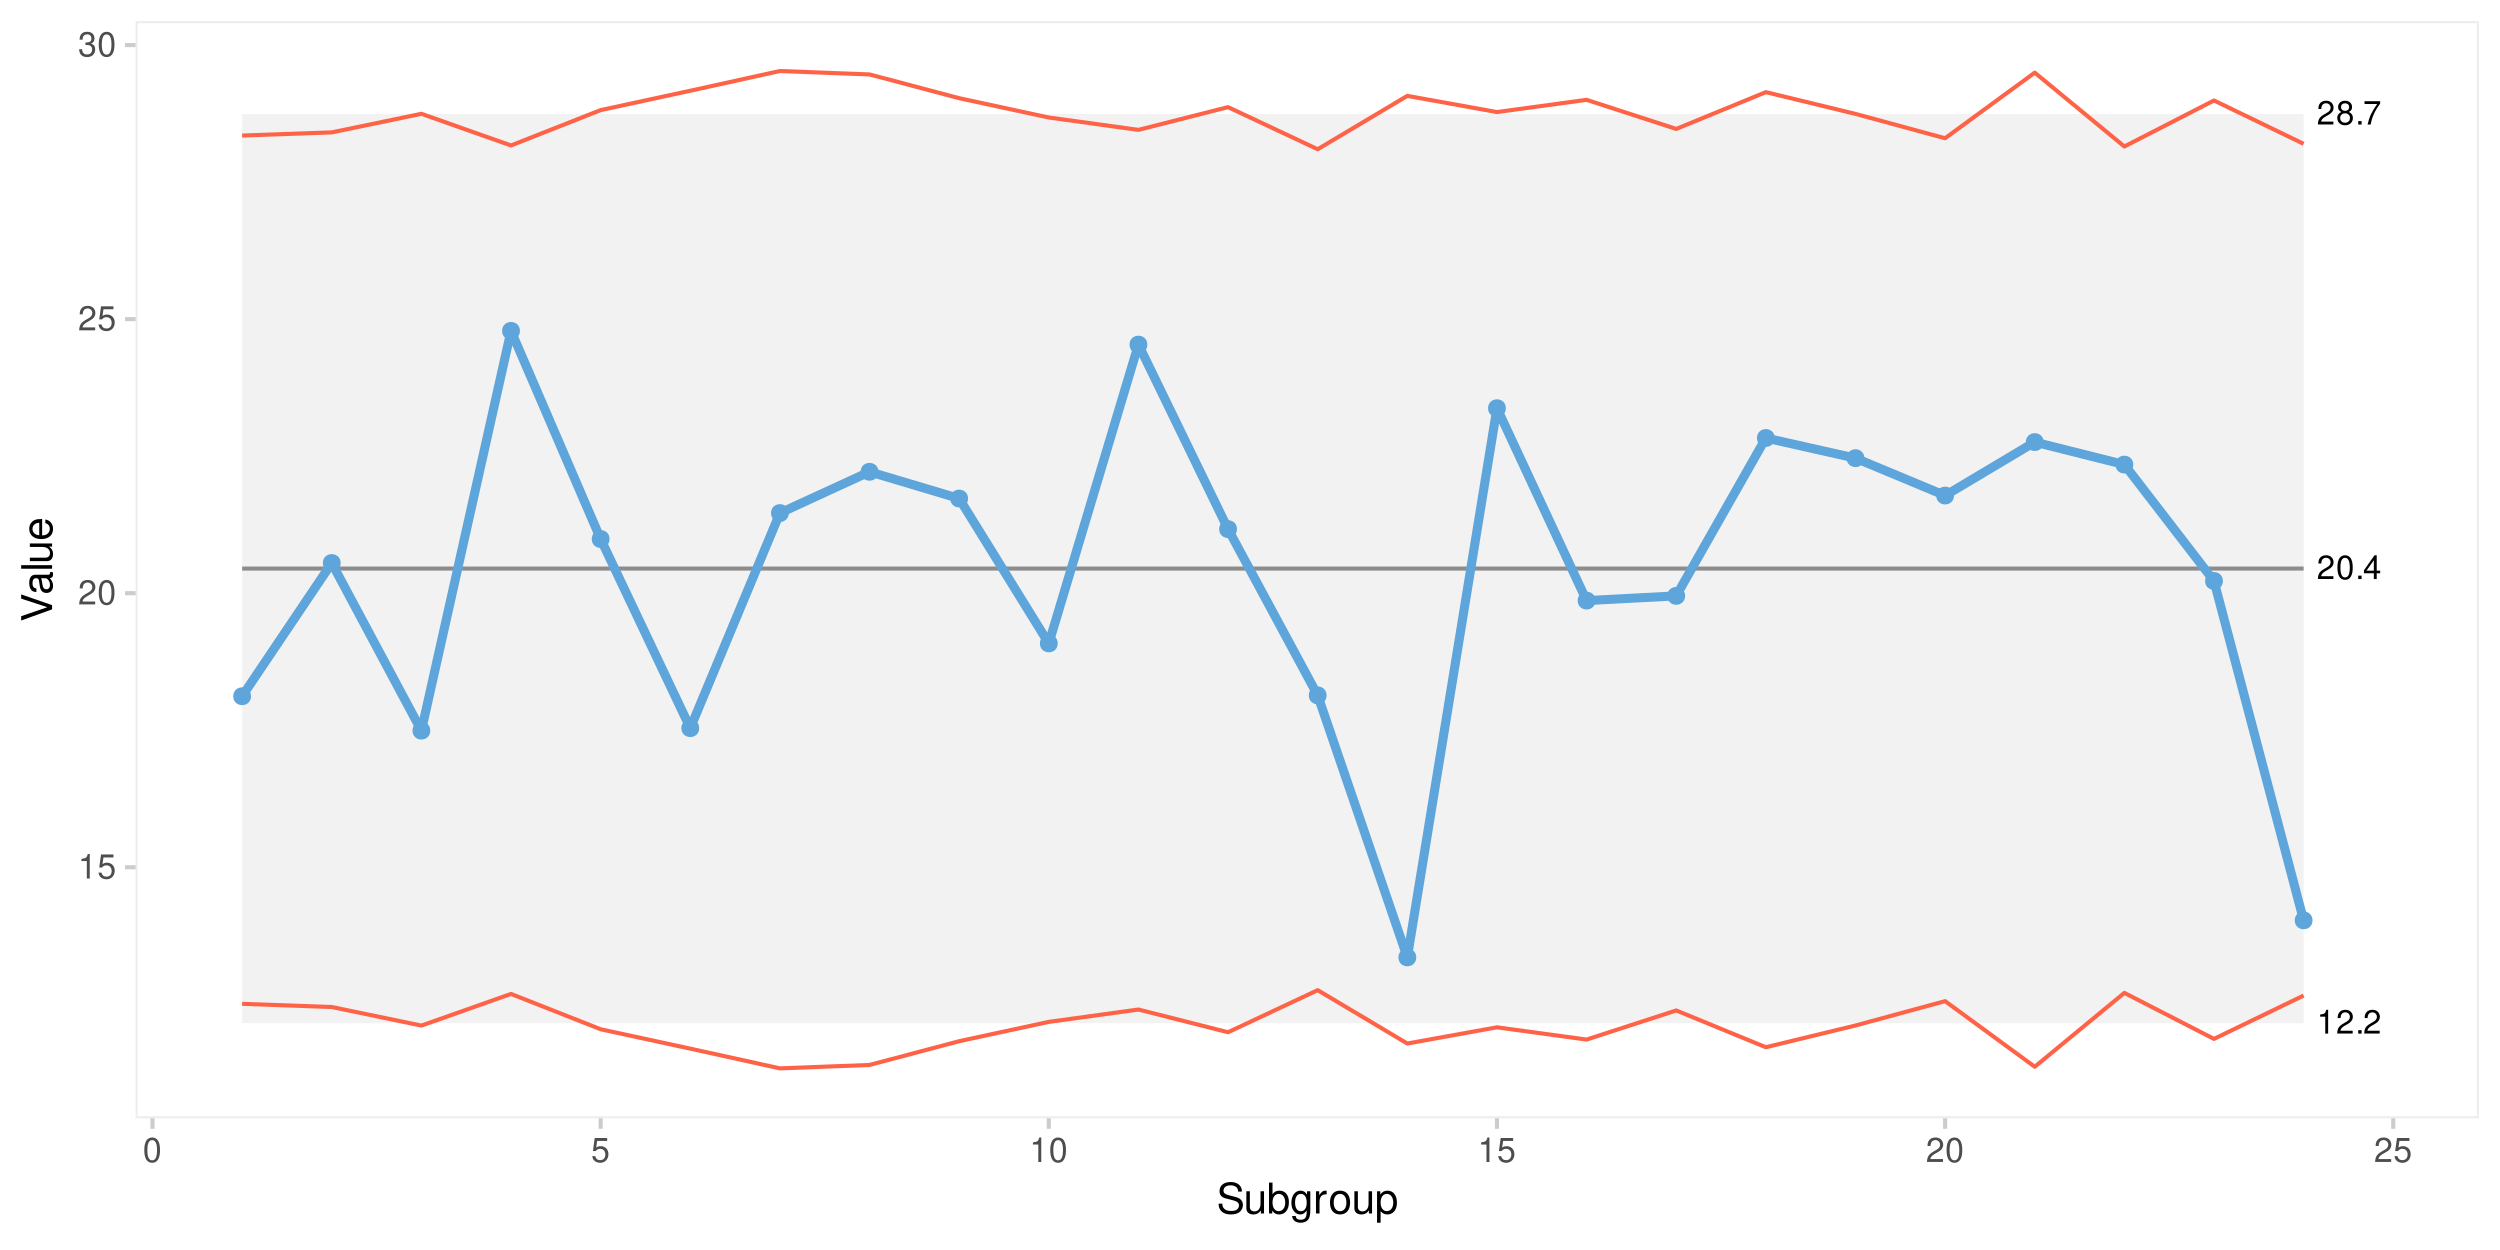
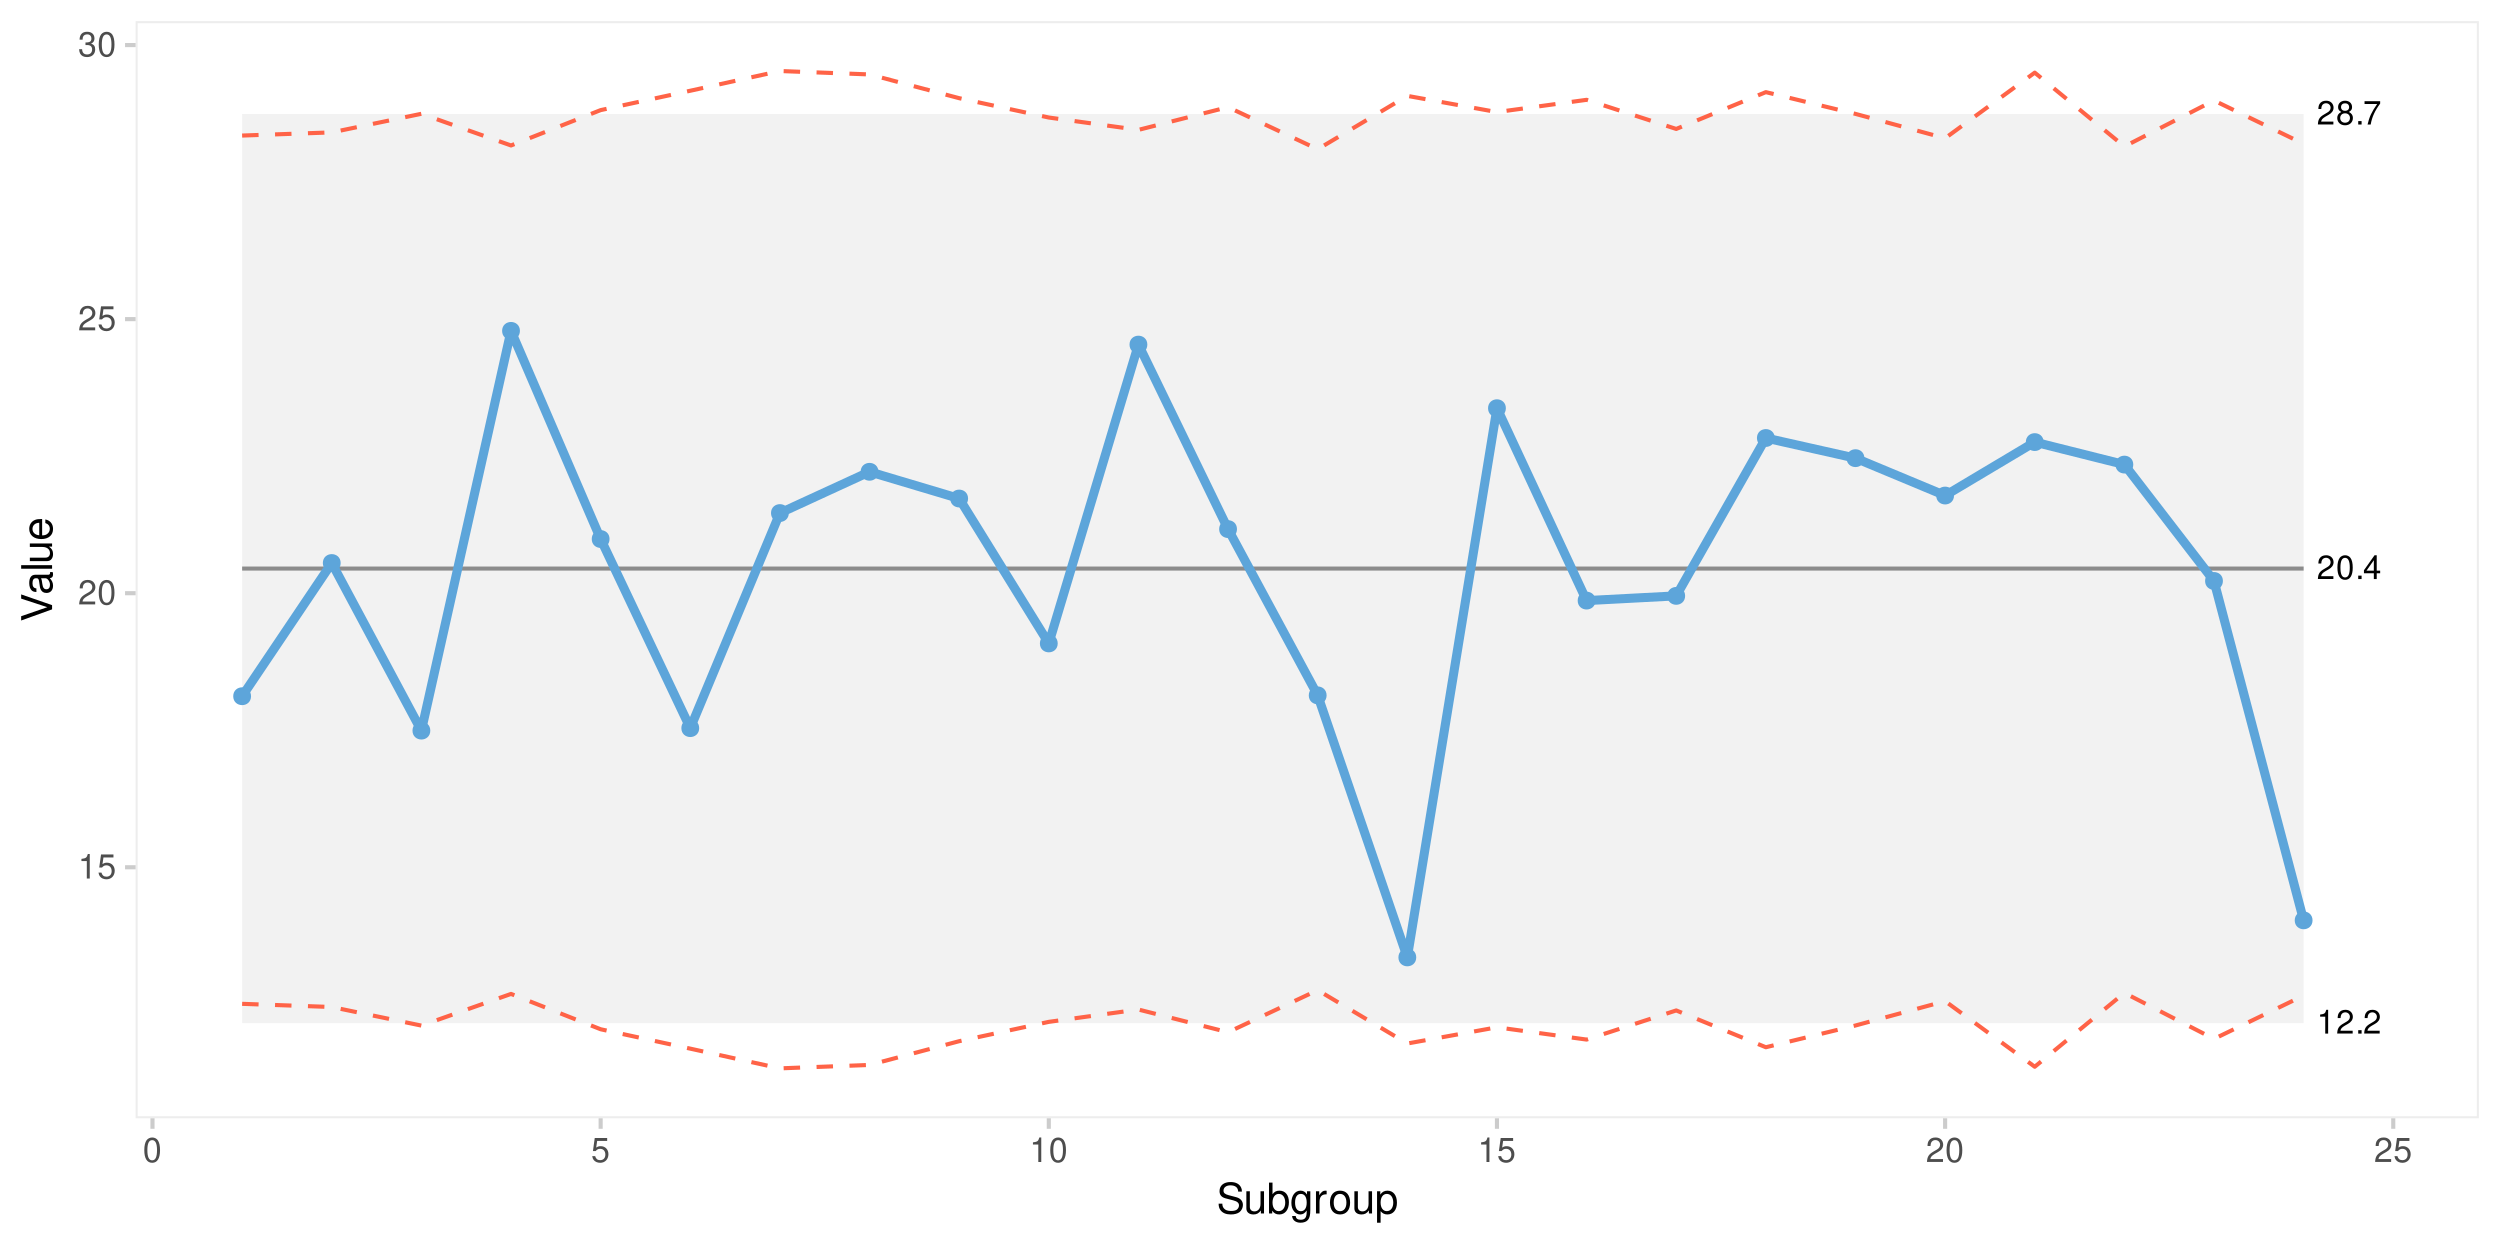
<svg xmlns="http://www.w3.org/2000/svg" xmlns:xlink="http://www.w3.org/1999/xlink" width="648" height="324" viewBox="0 0 648 324">
  <defs>
    <g>
      <g id="glyph-0-0">
        <path d="M 2.203 -4.391 L 2.203 0 L 2.953 0 L 2.953 -6.172 L 2.469 -6.172 C 2.203 -5.219 2.031 -5.094 0.875 -4.938 L 0.875 -4.391 Z M 2.203 -4.391 " />
      </g>
      <g id="glyph-0-1">
        <path d="M 4.312 -0.75 L 1.141 -0.75 C 1.219 -1.25 1.484 -1.578 2.234 -2.031 L 3.078 -2.516 C 3.922 -2.984 4.359 -3.609 4.359 -4.375 C 4.359 -4.875 4.156 -5.359 3.797 -5.688 C 3.438 -6.016 3 -6.172 2.422 -6.172 C 1.656 -6.172 1.078 -5.891 0.75 -5.359 C 0.531 -5.047 0.438 -4.656 0.422 -4.031 L 1.172 -4.031 C 1.203 -4.453 1.25 -4.703 1.359 -4.906 C 1.547 -5.281 1.938 -5.516 2.391 -5.516 C 3.078 -5.516 3.594 -5.016 3.594 -4.344 C 3.594 -3.859 3.312 -3.422 2.766 -3.125 L 1.984 -2.656 C 0.719 -1.938 0.359 -1.359 0.297 -0.016 L 4.312 -0.016 Z M 4.312 -0.75 " />
      </g>
      <g id="glyph-0-2">
        <path d="M 1.625 -0.891 L 0.75 -0.891 L 0.75 0 L 1.625 0 Z M 1.625 -0.891 " />
      </g>
      <g id="glyph-0-3">
        <path d="M 3.328 -3.25 C 3.969 -3.641 4.156 -3.938 4.156 -4.516 C 4.156 -5.5 3.422 -6.172 2.344 -6.172 C 1.281 -6.172 0.531 -5.5 0.531 -4.531 C 0.531 -3.938 0.719 -3.641 1.344 -3.25 C 0.656 -2.906 0.312 -2.391 0.312 -1.719 C 0.312 -0.594 1.141 0.203 2.344 0.203 C 3.547 0.203 4.375 -0.594 4.375 -1.719 C 4.375 -2.391 4.031 -2.906 3.328 -3.25 Z M 2.344 -5.5 C 2.984 -5.5 3.391 -5.125 3.391 -4.5 C 3.391 -3.922 2.984 -3.547 2.344 -3.547 C 1.703 -3.547 1.297 -3.922 1.297 -4.516 C 1.297 -5.125 1.703 -5.5 2.344 -5.5 Z M 2.344 -2.906 C 3.094 -2.906 3.609 -2.422 3.609 -1.703 C 3.609 -0.953 3.109 -0.469 2.328 -0.469 C 1.594 -0.469 1.078 -0.969 1.078 -1.688 C 1.078 -2.422 1.594 -2.906 2.344 -2.906 Z M 2.344 -2.906 " />
      </g>
      <g id="glyph-0-4">
        <path d="M 4.438 -6.047 L 0.391 -6.047 L 0.391 -5.312 L 3.656 -5.312 C 2.219 -3.25 1.625 -1.984 1.172 0 L 1.984 0 C 2.312 -1.938 3.078 -3.594 4.438 -5.422 Z M 4.438 -6.047 " />
      </g>
      <g id="glyph-0-5">
        <path d="M 2.344 -6.172 C 1.781 -6.172 1.266 -5.906 0.953 -5.5 C 0.562 -4.953 0.359 -4.125 0.359 -2.984 C 0.359 -0.906 1.047 0.203 2.344 0.203 C 3.625 0.203 4.328 -0.906 4.328 -2.938 C 4.328 -4.125 4.141 -4.938 3.734 -5.5 C 3.422 -5.922 2.922 -6.172 2.344 -6.172 Z M 2.344 -5.5 C 3.156 -5.5 3.562 -4.672 3.562 -3 C 3.562 -1.25 3.172 -0.422 2.328 -0.422 C 1.531 -0.422 1.141 -1.281 1.141 -2.984 C 1.141 -4.672 1.531 -5.5 2.344 -5.5 Z M 2.344 -5.5 " />
      </g>
      <g id="glyph-0-6">
        <path d="M 2.797 -1.5 L 2.797 0 L 3.547 0 L 3.547 -1.5 L 4.438 -1.5 L 4.438 -2.172 L 3.547 -2.172 L 3.547 -6.172 L 2.984 -6.172 L 0.234 -2.281 L 0.234 -1.5 Z M 2.797 -2.172 L 0.891 -2.172 L 2.797 -4.891 Z M 2.797 -2.172 " />
      </g>
      <g id="glyph-1-0">
        <path d="M 2.281 -4.531 L 2.281 0 L 3.047 0 L 3.047 -6.359 L 2.547 -6.359 C 2.266 -5.391 2.094 -5.25 0.891 -5.094 L 0.891 -4.531 Z M 2.281 -4.531 " />
      </g>
      <g id="glyph-1-1">
        <path d="M 4.188 -6.234 L 0.969 -6.234 L 0.5 -2.844 L 1.219 -2.844 C 1.578 -3.266 1.875 -3.422 2.359 -3.422 C 3.203 -3.422 3.719 -2.844 3.719 -1.922 C 3.719 -1.031 3.203 -0.484 2.359 -0.484 C 1.688 -0.484 1.266 -0.828 1.078 -1.531 L 0.312 -1.531 C 0.406 -1.016 0.5 -0.781 0.688 -0.547 C 1.031 -0.078 1.672 0.203 2.375 0.203 C 3.641 0.203 4.516 -0.719 4.516 -2.031 C 4.516 -3.266 3.688 -4.109 2.5 -4.109 C 2.062 -4.109 1.703 -4 1.344 -3.734 L 1.594 -5.469 L 4.188 -5.469 Z M 4.188 -6.234 " />
      </g>
      <g id="glyph-1-2">
        <path d="M 4.453 -0.766 L 1.172 -0.766 C 1.25 -1.297 1.531 -1.625 2.297 -2.094 L 3.172 -2.594 C 4.047 -3.062 4.5 -3.719 4.5 -4.5 C 4.5 -5.031 4.281 -5.531 3.922 -5.875 C 3.547 -6.203 3.094 -6.359 2.5 -6.359 C 1.703 -6.359 1.125 -6.078 0.781 -5.531 C 0.547 -5.203 0.453 -4.797 0.438 -4.156 L 1.219 -4.156 C 1.234 -4.594 1.297 -4.844 1.406 -5.062 C 1.594 -5.438 2 -5.688 2.469 -5.688 C 3.172 -5.688 3.703 -5.172 3.703 -4.484 C 3.703 -3.969 3.406 -3.531 2.859 -3.219 L 2.047 -2.75 C 0.75 -2 0.375 -1.406 0.297 -0.016 L 4.453 -0.016 Z M 4.453 -0.766 " />
      </g>
      <g id="glyph-1-3">
        <path d="M 2.422 -6.359 C 1.844 -6.359 1.312 -6.094 0.984 -5.672 C 0.578 -5.109 0.375 -4.25 0.375 -3.078 C 0.375 -0.938 1.078 0.203 2.422 0.203 C 3.734 0.203 4.453 -0.938 4.453 -3.031 C 4.453 -4.25 4.266 -5.078 3.859 -5.672 C 3.531 -6.109 3.016 -6.359 2.422 -6.359 Z M 2.422 -5.672 C 3.25 -5.672 3.672 -4.828 3.672 -3.094 C 3.672 -1.281 3.266 -0.438 2.406 -0.438 C 1.578 -0.438 1.172 -1.312 1.172 -3.062 C 1.172 -4.828 1.578 -5.672 2.422 -5.672 Z M 2.422 -5.672 " />
      </g>
      <g id="glyph-1-4">
        <path d="M 1.938 -2.922 L 2.359 -2.922 C 3.203 -2.922 3.656 -2.531 3.656 -1.766 C 3.656 -0.969 3.172 -0.484 2.375 -0.484 C 1.516 -0.484 1.109 -0.922 1.062 -1.844 L 0.281 -1.844 C 0.312 -1.344 0.406 -1 0.547 -0.719 C 0.875 -0.109 1.484 0.203 2.344 0.203 C 3.625 0.203 4.453 -0.578 4.453 -1.781 C 4.453 -2.594 4.141 -3.031 3.391 -3.297 C 3.969 -3.531 4.266 -3.969 4.266 -4.609 C 4.266 -5.703 3.547 -6.359 2.359 -6.359 C 1.109 -6.359 0.438 -5.656 0.406 -4.312 L 1.188 -4.312 C 1.203 -4.703 1.234 -4.922 1.328 -5.109 C 1.5 -5.469 1.891 -5.688 2.375 -5.688 C 3.062 -5.688 3.469 -5.266 3.469 -4.578 C 3.469 -4.141 3.312 -3.859 2.969 -3.719 C 2.766 -3.625 2.484 -3.594 1.938 -3.578 Z M 1.938 -2.922 " />
      </g>
      <g id="glyph-2-0">
        <path d="M 6.562 -5.672 C 6.562 -6.219 6.516 -6.375 6.344 -6.75 C 5.906 -7.672 4.969 -8.156 3.625 -8.156 C 1.859 -8.156 0.766 -7.25 0.766 -5.797 C 0.766 -4.812 1.281 -4.203 2.344 -3.922 L 4.328 -3.406 C 5.359 -3.141 5.812 -2.734 5.812 -2.094 C 5.812 -1.672 5.578 -1.234 5.234 -0.984 C 4.922 -0.766 4.406 -0.656 3.766 -0.656 C 2.875 -0.656 2.297 -0.859 1.906 -1.312 C 1.609 -1.672 1.484 -2.062 1.5 -2.547 L 0.531 -2.547 C 0.531 -1.812 0.688 -1.328 1 -0.891 C 1.547 -0.125 2.469 0.25 3.703 0.25 C 4.656 0.25 5.438 0.031 5.953 -0.359 C 6.484 -0.797 6.828 -1.5 6.828 -2.203 C 6.828 -3.188 6.219 -3.922 5.125 -4.219 L 3.109 -4.75 C 2.141 -5.016 1.797 -5.328 1.797 -5.938 C 1.797 -6.75 2.516 -7.297 3.594 -7.297 C 4.859 -7.297 5.578 -6.719 5.594 -5.672 Z M 6.562 -5.672 " />
      </g>
      <g id="glyph-2-1">
        <path d="M 5.297 0 L 5.297 -5.766 L 4.391 -5.766 L 4.391 -2.5 C 4.391 -1.312 3.766 -0.547 2.812 -0.547 C 2.094 -0.547 1.625 -0.984 1.625 -1.688 L 1.625 -5.766 L 0.719 -5.766 L 0.719 -1.312 C 0.719 -0.359 1.438 0.25 2.547 0.25 C 3.406 0.25 3.938 -0.047 4.484 -0.797 L 4.484 0 Z M 5.297 0 " />
      </g>
      <g id="glyph-2-2">
        <path d="M 0.594 -8.016 L 0.594 0 L 1.422 0 L 1.422 -0.734 C 1.859 -0.062 2.438 0.25 3.25 0.25 C 4.766 0.25 5.75 -0.984 5.75 -2.906 C 5.75 -4.781 4.812 -5.922 3.281 -5.922 C 2.5 -5.922 1.938 -5.625 1.5 -4.984 L 1.5 -8.016 Z M 3.109 -5.078 C 4.141 -5.078 4.797 -4.188 4.797 -2.812 C 4.797 -1.5 4.109 -0.609 3.109 -0.609 C 2.141 -0.609 1.5 -1.484 1.5 -2.844 C 1.5 -4.188 2.141 -5.078 3.109 -5.078 Z M 3.109 -5.078 " />
      </g>
      <g id="glyph-2-3">
        <path d="M 4.438 -5.766 L 4.438 -4.922 C 3.984 -5.625 3.469 -5.922 2.75 -5.922 C 1.359 -5.922 0.391 -4.625 0.391 -2.781 C 0.391 -1.812 0.609 -1.109 1.109 -0.531 C 1.547 -0.016 2.094 0.25 2.688 0.25 C 3.375 0.25 3.875 -0.062 4.359 -0.781 L 4.359 -0.484 C 4.359 1.062 3.922 1.625 2.781 1.625 C 2 1.625 1.594 1.312 1.5 0.656 L 0.578 0.656 C 0.656 1.734 1.5 2.391 2.766 2.391 C 3.609 2.391 4.312 2.125 4.688 1.656 C 5.125 1.125 5.297 0.406 5.297 -0.953 L 5.297 -5.766 Z M 2.844 -5.078 C 3.812 -5.078 4.359 -4.266 4.359 -2.812 C 4.359 -1.406 3.797 -0.594 2.844 -0.594 C 1.891 -0.594 1.344 -1.422 1.344 -2.844 C 1.344 -4.25 1.891 -5.078 2.844 -5.078 Z M 2.844 -5.078 " />
      </g>
      <g id="glyph-2-4">
        <path d="M 0.766 -5.766 L 0.766 0 L 1.688 0 L 1.688 -2.984 C 1.688 -4.375 2.266 -5 3.531 -4.969 L 3.531 -5.891 C 3.375 -5.922 3.281 -5.922 3.172 -5.922 C 2.578 -5.922 2.141 -5.578 1.609 -4.719 L 1.609 -5.766 Z M 0.766 -5.766 " />
      </g>
      <g id="glyph-2-5">
        <path d="M 2.984 -5.922 C 1.359 -5.922 0.391 -4.781 0.391 -2.844 C 0.391 -0.891 1.359 0.25 3 0.25 C 4.625 0.25 5.609 -0.906 5.609 -2.797 C 5.609 -4.797 4.656 -5.922 2.984 -5.922 Z M 3 -5.078 C 4.031 -5.078 4.656 -4.234 4.656 -2.812 C 4.656 -1.438 4.016 -0.594 3 -0.594 C 1.984 -0.594 1.359 -1.438 1.359 -2.844 C 1.359 -4.234 1.984 -5.078 3 -5.078 Z M 3 -5.078 " />
      </g>
      <g id="glyph-2-6">
        <path d="M 0.594 2.391 L 1.516 2.391 L 1.516 -0.609 C 2 -0.016 2.547 0.25 3.281 0.25 C 4.781 0.25 5.75 -0.953 5.75 -2.781 C 5.75 -4.719 4.812 -5.922 3.281 -5.922 C 2.5 -5.922 1.875 -5.578 1.438 -4.891 L 1.438 -5.766 L 0.594 -5.766 Z M 3.125 -5.078 C 4.141 -5.078 4.797 -4.188 4.797 -2.812 C 4.797 -1.5 4.125 -0.609 3.125 -0.609 C 2.141 -0.609 1.516 -1.484 1.516 -2.844 C 1.516 -4.188 2.141 -5.078 3.125 -5.078 Z M 3.125 -5.078 " />
      </g>
      <g id="glyph-3-0">
        <path d="M 0 -4.312 L -8.016 -7.094 L -8.016 -6 L -1.234 -3.781 L -8.016 -1.438 L -8.016 -0.328 L 0 -3.219 Z M 0 -4.312 " />
      </g>
      <g id="glyph-3-1">
        <path d="M -0.531 -5.891 C -0.516 -5.781 -0.516 -5.734 -0.516 -5.688 C -0.516 -5.375 -0.688 -5.188 -0.969 -5.188 L -4.359 -5.188 C -5.375 -5.188 -5.922 -4.438 -5.922 -3.031 C -5.922 -2.172 -5.688 -1.5 -5.266 -1.109 C -4.969 -0.844 -4.625 -0.734 -4.062 -0.719 L -4.062 -1.641 C -4.766 -1.719 -5.078 -2.141 -5.078 -2.984 C -5.078 -3.828 -4.781 -4.281 -4.219 -4.281 L -3.984 -4.281 C -3.594 -4.266 -3.438 -4.062 -3.344 -3.328 C -3.172 -2.031 -3.141 -1.828 -2.984 -1.469 C -2.703 -0.797 -2.203 -0.469 -1.453 -0.469 C -0.406 -0.469 0.25 -1.188 0.25 -2.359 C 0.25 -3.078 0 -3.656 -0.594 -4.312 C 0 -4.375 0.25 -4.656 0.25 -5.266 C 0.25 -5.453 0.234 -5.578 0.156 -5.891 Z M -1.812 -4.281 C -1.5 -4.281 -1.312 -4.188 -1.062 -3.922 C -0.719 -3.547 -0.547 -3.094 -0.547 -2.547 C -0.547 -1.844 -0.891 -1.422 -1.469 -1.422 C -2.078 -1.422 -2.391 -1.812 -2.531 -2.812 C -2.656 -3.781 -2.703 -3.969 -2.844 -4.281 Z M -1.812 -4.281 " />
      </g>
      <g id="glyph-3-2">
        <path d="M -8.016 -1.672 L -8.016 -0.75 L 0 -0.75 L 0 -1.672 Z M -8.016 -1.672 " />
      </g>
      <g id="glyph-3-3">
        <path d="M 0 -5.297 L -5.766 -5.297 L -5.766 -4.391 L -2.5 -4.391 C -1.312 -4.391 -0.547 -3.766 -0.547 -2.812 C -0.547 -2.094 -0.984 -1.625 -1.688 -1.625 L -5.766 -1.625 L -5.766 -0.719 L -1.312 -0.719 C -0.359 -0.719 0.25 -1.438 0.25 -2.547 C 0.25 -3.406 -0.047 -3.938 -0.797 -4.484 L 0 -4.484 Z M 0 -5.297 " />
      </g>
      <g id="glyph-3-4">
        <path d="M -2.578 -5.641 C -3.453 -5.641 -3.984 -5.578 -4.406 -5.406 C -5.359 -5.031 -5.922 -4.156 -5.922 -3.078 C -5.922 -1.469 -4.703 -0.438 -2.812 -0.438 C -0.906 -0.438 0.25 -1.438 0.25 -3.062 C 0.25 -4.375 -0.5 -5.297 -1.75 -5.516 L -1.75 -4.594 C -0.984 -4.344 -0.594 -3.828 -0.594 -3.094 C -0.594 -2.516 -0.859 -2.016 -1.344 -1.703 C -1.672 -1.484 -2 -1.406 -2.578 -1.391 Z M -3.328 -1.422 C -4.391 -1.5 -5.078 -2.141 -5.078 -3.062 C -5.078 -4 -4.359 -4.656 -3.328 -4.656 Z M -3.328 -1.422 " />
      </g>
    </g>
    <clipPath id="clip-0">
      <path clip-rule="nonzero" d="M 35.152 5.48 L 642.523 5.48 L 642.523 289.852 L 35.152 289.852 Z M 35.152 5.48 " />
    </clipPath>
    <clipPath id="clip-1">
      <path clip-rule="nonzero" d="M 35.152 5.48 L 642.523 5.48 L 642.523 289.852 L 35.152 289.852 Z M 35.152 5.48 " />
    </clipPath>
  </defs>
  <rect x="-64.8" y="-32.4" width="777.6" height="388.8" fill="rgb(100%, 100%, 100%)" fill-opacity="1" />
  <rect x="-64.8" y="-32.4" width="777.6" height="388.8" fill="rgb(100%, 100%, 100%)" fill-opacity="1" />
  <path fill="none" stroke-width="1.067" stroke-linecap="round" stroke-linejoin="round" stroke="rgb(100%, 100%, 100%)" stroke-opacity="1" stroke-miterlimit="10" d="M 0 324 L 648 324 L 648 0 L 0 0 Z M 0 324 " />
  <g clip-path="url(#clip-0)">
    <path fill-rule="nonzero" fill="rgb(100%, 100%, 100%)" fill-opacity="1" d="M 35.152 289.848 L 642.523 289.848 L 642.523 5.477 L 35.152 5.477 Z M 35.152 289.848 " />
  </g>
  <path fill-rule="nonzero" fill="rgb(87.059%, 87.059%, 87.059%)" fill-opacity="0.4" d="M 62.758 29.555 L 597.102 29.555 L 597.102 265.191 L 62.758 265.191 Z M 62.758 29.555 " />
  <path fill="none" stroke-width="1.067" stroke-linecap="butt" stroke-linejoin="round" stroke="rgb(54.902%, 54.902%, 54.902%)" stroke-opacity="1" stroke-miterlimit="10" d="M 62.758 147.371 L 597.102 147.371 " />
  <path fill="none" stroke-width="2.347" stroke-linecap="butt" stroke-linejoin="round" stroke="rgb(36.471%, 64.706%, 85.49%)" stroke-opacity="1" stroke-miterlimit="10" d="M 62.758 180.461 L 85.992 145.934 L 109.223 189.379 L 132.457 85.762 L 155.688 139.715 L 178.922 188.734 L 202.152 132.984 L 225.383 122.289 L 248.617 129.219 L 271.848 166.777 L 295.082 89.32 L 318.312 137.145 L 341.547 180.242 L 364.777 248.16 L 388.012 105.812 L 411.242 155.676 L 434.477 154.449 L 457.707 113.531 L 480.941 118.758 L 504.172 128.445 L 527.406 114.59 L 550.637 120.422 L 573.867 150.582 L 597.102 238.555 " />
  <path fill-rule="nonzero" fill="rgb(36.471%, 64.706%, 85.49%)" fill-opacity="1" stroke-width="0.709" stroke-linecap="round" stroke-linejoin="round" stroke="rgb(36.471%, 64.706%, 85.49%)" stroke-opacity="1" stroke-miterlimit="10" d="M 64.715 180.461 C 64.715 183.07 60.805 183.07 60.805 180.461 C 60.805 177.855 64.715 177.855 64.715 180.461 " />
  <path fill-rule="nonzero" fill="rgb(36.471%, 64.706%, 85.49%)" fill-opacity="1" stroke-width="0.709" stroke-linecap="round" stroke-linejoin="round" stroke="rgb(36.471%, 64.706%, 85.49%)" stroke-opacity="1" stroke-miterlimit="10" d="M 87.945 145.934 C 87.945 148.539 84.035 148.539 84.035 145.934 C 84.035 143.328 87.945 143.328 87.945 145.934 " />
  <path fill-rule="nonzero" fill="rgb(36.471%, 64.706%, 85.49%)" fill-opacity="1" stroke-width="0.709" stroke-linecap="round" stroke-linejoin="round" stroke="rgb(36.471%, 64.706%, 85.49%)" stroke-opacity="1" stroke-miterlimit="10" d="M 111.18 189.379 C 111.18 191.984 107.27 191.984 107.27 189.379 C 107.27 186.773 111.18 186.773 111.18 189.379 " />
  <path fill-rule="nonzero" fill="rgb(36.471%, 64.706%, 85.49%)" fill-opacity="1" stroke-width="0.709" stroke-linecap="round" stroke-linejoin="round" stroke="rgb(36.471%, 64.706%, 85.49%)" stroke-opacity="1" stroke-miterlimit="10" d="M 134.41 85.762 C 134.41 88.367 130.5 88.367 130.5 85.762 C 130.5 83.156 134.41 83.156 134.41 85.762 " />
  <path fill-rule="nonzero" fill="rgb(36.471%, 64.706%, 85.49%)" fill-opacity="1" stroke-width="0.709" stroke-linecap="round" stroke-linejoin="round" stroke="rgb(36.471%, 64.706%, 85.49%)" stroke-opacity="1" stroke-miterlimit="10" d="M 157.641 139.715 C 157.641 142.32 153.734 142.32 153.734 139.715 C 153.734 137.109 157.641 137.109 157.641 139.715 " />
  <path fill-rule="nonzero" fill="rgb(36.471%, 64.706%, 85.49%)" fill-opacity="1" stroke-width="0.709" stroke-linecap="round" stroke-linejoin="round" stroke="rgb(36.471%, 64.706%, 85.49%)" stroke-opacity="1" stroke-miterlimit="10" d="M 180.875 188.734 C 180.875 191.34 176.965 191.34 176.965 188.734 C 176.965 186.125 180.875 186.125 180.875 188.734 " />
  <path fill-rule="nonzero" fill="rgb(36.471%, 64.706%, 85.49%)" fill-opacity="1" stroke-width="0.709" stroke-linecap="round" stroke-linejoin="round" stroke="rgb(36.471%, 64.706%, 85.49%)" stroke-opacity="1" stroke-miterlimit="10" d="M 204.105 132.984 C 204.105 135.59 200.199 135.59 200.199 132.984 C 200.199 130.379 204.105 130.379 204.105 132.984 " />
  <path fill-rule="nonzero" fill="rgb(36.471%, 64.706%, 85.49%)" fill-opacity="1" stroke-width="0.709" stroke-linecap="round" stroke-linejoin="round" stroke="rgb(36.471%, 64.706%, 85.49%)" stroke-opacity="1" stroke-miterlimit="10" d="M 227.34 122.289 C 227.34 124.895 223.43 124.895 223.43 122.289 C 223.43 119.684 227.34 119.684 227.34 122.289 " />
  <path fill-rule="nonzero" fill="rgb(36.471%, 64.706%, 85.49%)" fill-opacity="1" stroke-width="0.709" stroke-linecap="round" stroke-linejoin="round" stroke="rgb(36.471%, 64.706%, 85.49%)" stroke-opacity="1" stroke-miterlimit="10" d="M 250.57 129.219 C 250.57 131.824 246.66 131.824 246.66 129.219 C 246.66 126.613 250.57 126.613 250.57 129.219 " />
  <path fill-rule="nonzero" fill="rgb(36.471%, 64.706%, 85.49%)" fill-opacity="1" stroke-width="0.709" stroke-linecap="round" stroke-linejoin="round" stroke="rgb(36.471%, 64.706%, 85.49%)" stroke-opacity="1" stroke-miterlimit="10" d="M 273.805 166.777 C 273.805 169.383 269.895 169.383 269.895 166.777 C 269.895 164.172 273.805 164.172 273.805 166.777 " />
  <path fill-rule="nonzero" fill="rgb(36.471%, 64.706%, 85.49%)" fill-opacity="1" stroke-width="0.709" stroke-linecap="round" stroke-linejoin="round" stroke="rgb(36.471%, 64.706%, 85.49%)" stroke-opacity="1" stroke-miterlimit="10" d="M 297.035 89.32 C 297.035 91.93 293.125 91.93 293.125 89.32 C 293.125 86.715 297.035 86.715 297.035 89.32 " />
  <path fill-rule="nonzero" fill="rgb(36.471%, 64.706%, 85.49%)" fill-opacity="1" stroke-width="0.709" stroke-linecap="round" stroke-linejoin="round" stroke="rgb(36.471%, 64.706%, 85.49%)" stroke-opacity="1" stroke-miterlimit="10" d="M 320.27 137.145 C 320.27 139.75 316.359 139.75 316.359 137.145 C 316.359 134.539 320.27 134.539 320.27 137.145 " />
  <path fill-rule="nonzero" fill="rgb(36.471%, 64.706%, 85.49%)" fill-opacity="1" stroke-width="0.709" stroke-linecap="round" stroke-linejoin="round" stroke="rgb(36.471%, 64.706%, 85.49%)" stroke-opacity="1" stroke-miterlimit="10" d="M 343.5 180.242 C 343.5 182.848 339.59 182.848 339.59 180.242 C 339.59 177.633 343.5 177.633 343.5 180.242 " />
  <path fill-rule="nonzero" fill="rgb(36.471%, 64.706%, 85.49%)" fill-opacity="1" stroke-width="0.709" stroke-linecap="round" stroke-linejoin="round" stroke="rgb(36.471%, 64.706%, 85.49%)" stroke-opacity="1" stroke-miterlimit="10" d="M 366.734 248.16 C 366.734 250.766 362.824 250.766 362.824 248.16 C 362.824 245.555 366.734 245.555 366.734 248.16 " />
  <path fill-rule="nonzero" fill="rgb(36.471%, 64.706%, 85.49%)" fill-opacity="1" stroke-width="0.709" stroke-linecap="round" stroke-linejoin="round" stroke="rgb(36.471%, 64.706%, 85.49%)" stroke-opacity="1" stroke-miterlimit="10" d="M 389.965 105.812 C 389.965 108.418 386.055 108.418 386.055 105.812 C 386.055 103.203 389.965 103.203 389.965 105.812 " />
  <path fill-rule="nonzero" fill="rgb(36.471%, 64.706%, 85.49%)" fill-opacity="1" stroke-width="0.709" stroke-linecap="round" stroke-linejoin="round" stroke="rgb(36.471%, 64.706%, 85.49%)" stroke-opacity="1" stroke-miterlimit="10" d="M 413.199 155.676 C 413.199 158.281 409.289 158.281 409.289 155.676 C 409.289 153.07 413.199 153.07 413.199 155.676 " />
  <path fill-rule="nonzero" fill="rgb(36.471%, 64.706%, 85.49%)" fill-opacity="1" stroke-width="0.709" stroke-linecap="round" stroke-linejoin="round" stroke="rgb(36.471%, 64.706%, 85.49%)" stroke-opacity="1" stroke-miterlimit="10" d="M 436.43 154.449 C 436.43 157.059 432.52 157.059 432.52 154.449 C 432.52 151.844 436.43 151.844 436.43 154.449 " />
  <path fill-rule="nonzero" fill="rgb(36.471%, 64.706%, 85.49%)" fill-opacity="1" stroke-width="0.709" stroke-linecap="round" stroke-linejoin="round" stroke="rgb(36.471%, 64.706%, 85.49%)" stroke-opacity="1" stroke-miterlimit="10" d="M 459.664 113.531 C 459.664 116.137 455.754 116.137 455.754 113.531 C 455.754 110.922 459.664 110.922 459.664 113.531 " />
  <path fill-rule="nonzero" fill="rgb(36.471%, 64.706%, 85.49%)" fill-opacity="1" stroke-width="0.709" stroke-linecap="round" stroke-linejoin="round" stroke="rgb(36.471%, 64.706%, 85.49%)" stroke-opacity="1" stroke-miterlimit="10" d="M 482.895 118.758 C 482.895 121.363 478.984 121.363 478.984 118.758 C 478.984 116.148 482.895 116.148 482.895 118.758 " />
  <path fill-rule="nonzero" fill="rgb(36.471%, 64.706%, 85.49%)" fill-opacity="1" stroke-width="0.709" stroke-linecap="round" stroke-linejoin="round" stroke="rgb(36.471%, 64.706%, 85.49%)" stroke-opacity="1" stroke-miterlimit="10" d="M 506.129 128.445 C 506.129 131.051 502.219 131.051 502.219 128.445 C 502.219 125.84 506.129 125.84 506.129 128.445 " />
  <path fill-rule="nonzero" fill="rgb(36.471%, 64.706%, 85.49%)" fill-opacity="1" stroke-width="0.709" stroke-linecap="round" stroke-linejoin="round" stroke="rgb(36.471%, 64.706%, 85.49%)" stroke-opacity="1" stroke-miterlimit="10" d="M 529.359 114.59 C 529.359 117.195 525.449 117.195 525.449 114.59 C 525.449 111.984 529.359 111.984 529.359 114.59 " />
  <path fill-rule="nonzero" fill="rgb(36.471%, 64.706%, 85.49%)" fill-opacity="1" stroke-width="0.709" stroke-linecap="round" stroke-linejoin="round" stroke="rgb(36.471%, 64.706%, 85.49%)" stroke-opacity="1" stroke-miterlimit="10" d="M 552.59 120.422 C 552.59 123.027 548.684 123.027 548.684 120.422 C 548.684 117.816 552.59 117.816 552.59 120.422 " />
  <path fill-rule="nonzero" fill="rgb(36.471%, 64.706%, 85.49%)" fill-opacity="1" stroke-width="0.709" stroke-linecap="round" stroke-linejoin="round" stroke="rgb(36.471%, 64.706%, 85.49%)" stroke-opacity="1" stroke-miterlimit="10" d="M 575.824 150.582 C 575.824 153.188 571.914 153.188 571.914 150.582 C 571.914 147.977 575.824 147.977 575.824 150.582 " />
  <path fill-rule="nonzero" fill="rgb(36.471%, 64.706%, 85.49%)" fill-opacity="1" stroke-width="0.709" stroke-linecap="round" stroke-linejoin="round" stroke="rgb(36.471%, 64.706%, 85.49%)" stroke-opacity="1" stroke-miterlimit="10" d="M 599.055 238.555 C 599.055 241.16 595.148 241.16 595.148 238.555 C 595.148 235.949 599.055 235.949 599.055 238.555 " />
  <g fill="rgb(0%, 0%, 0%)" fill-opacity="1">
    <use xlink:href="#glyph-0-0" x="600.5" y="267.913" />
    <use xlink:href="#glyph-0-1" x="605.5" y="267.913" />
    <use xlink:href="#glyph-0-2" x="610.5" y="267.913" />
    <use xlink:href="#glyph-0-1" x="612.5" y="267.913" />
  </g>
  <g fill="rgb(0%, 0%, 0%)" fill-opacity="1">
    <use xlink:href="#glyph-0-1" x="600.5" y="32.276" />
    <use xlink:href="#glyph-0-3" x="605.5" y="32.276" />
    <use xlink:href="#glyph-0-2" x="610.5" y="32.276" />
    <use xlink:href="#glyph-0-4" x="612.5" y="32.276" />
  </g>
  <g fill="rgb(0%, 0%, 0%)" fill-opacity="1">
    <use xlink:href="#glyph-0-1" x="600.5" y="150.093" />
    <use xlink:href="#glyph-0-5" x="605.5" y="150.093" />
    <use xlink:href="#glyph-0-2" x="610.5" y="150.093" />
    <use xlink:href="#glyph-0-6" x="612.5" y="150.093" />
  </g>
-   <path fill="none" stroke-width="1.067" stroke-linecap="butt" stroke-linejoin="round" stroke="rgb(100%, 38.824%, 27.843%)" stroke-opacity="1" stroke-miterlimit="10" d="M 62.758 260.191 L 85.992 261.016 L 109.223 265.832 L 132.457 257.625 L 155.688 266.785 L 178.922 271.809 L 202.152 276.922 L 225.383 276.035 L 248.617 269.879 L 271.848 264.867 L 295.082 261.668 L 318.312 267.559 L 341.547 256.648 L 364.777 270.48 L 388.012 266.277 L 411.242 269.457 L 434.477 261.906 L 457.707 271.445 L 480.941 265.809 L 504.172 259.496 L 527.406 276.504 L 550.637 257.355 L 573.867 269.281 L 597.102 258.047 " />
-   <path fill="none" stroke-width="1.067" stroke-linecap="butt" stroke-linejoin="round" stroke="rgb(100%, 38.824%, 27.843%)" stroke-opacity="1" stroke-miterlimit="10" d="M 62.758 35.137 L 85.992 34.316 L 109.223 29.496 L 132.457 37.703 L 155.688 28.543 L 178.922 23.52 L 202.152 18.406 L 225.383 19.293 L 248.617 25.449 L 271.848 30.461 L 295.082 33.664 L 318.312 27.77 L 341.547 38.684 L 364.777 24.848 L 388.012 29.051 L 411.242 25.875 L 434.477 33.422 L 457.707 23.883 L 480.941 29.52 L 504.172 35.832 L 527.406 18.828 L 550.637 37.973 L 573.867 26.047 L 597.102 37.281 " />
+   <path fill="none" stroke-width="1.067" stroke-linecap="butt" stroke-linejoin="round" stroke="rgb(100%, 38.824%, 27.843%)" stroke-opacity="1" stroke-dasharray="4.268 4.268" stroke-miterlimit="10" d="M 62.758 260.191 L 85.992 261.016 L 109.223 265.832 L 132.457 257.625 L 155.688 266.785 L 178.922 271.809 L 202.152 276.922 L 225.383 276.035 L 248.617 269.879 L 271.848 264.867 L 295.082 261.668 L 318.312 267.559 L 341.547 256.648 L 364.777 270.48 L 388.012 266.277 L 411.242 269.457 L 434.477 261.906 L 457.707 271.445 L 480.941 265.809 L 504.172 259.496 L 527.406 276.504 L 550.637 257.355 L 573.867 269.281 L 597.102 258.047 " />
+   <path fill="none" stroke-width="1.067" stroke-linecap="butt" stroke-linejoin="round" stroke="rgb(100%, 38.824%, 27.843%)" stroke-opacity="1" stroke-dasharray="4.268 4.268" stroke-miterlimit="10" d="M 62.758 35.137 L 85.992 34.316 L 109.223 29.496 L 132.457 37.703 L 155.688 28.543 L 178.922 23.52 L 202.152 18.406 L 225.383 19.293 L 248.617 25.449 L 271.848 30.461 L 295.082 33.664 L 318.312 27.77 L 341.547 38.684 L 364.777 24.848 L 388.012 29.051 L 411.242 25.875 L 434.477 33.422 L 457.707 23.883 L 480.941 29.52 L 504.172 35.832 L 527.406 18.828 L 550.637 37.973 L 573.867 26.047 L 597.102 37.281 " />
  <g clip-path="url(#clip-1)">
    <path fill="none" stroke-width="1.067" stroke-linecap="round" stroke-linejoin="round" stroke="rgb(92.941%, 92.941%, 92.941%)" stroke-opacity="1" stroke-miterlimit="10" d="M 35.152 289.848 L 642.523 289.848 L 642.523 5.477 L 35.152 5.477 Z M 35.152 289.848 " />
  </g>
  <g fill="rgb(30.196%, 30.196%, 30.196%)" fill-opacity="1">
    <use xlink:href="#glyph-1-0" x="20.219" y="227.716" />
    <use xlink:href="#glyph-1-1" x="25.219" y="227.716" />
  </g>
  <g fill="rgb(30.196%, 30.196%, 30.196%)" fill-opacity="1">
    <use xlink:href="#glyph-1-2" x="20.219" y="156.677" />
    <use xlink:href="#glyph-1-3" x="25.219" y="156.677" />
  </g>
  <g fill="rgb(30.196%, 30.196%, 30.196%)" fill-opacity="1">
    <use xlink:href="#glyph-1-2" x="20.219" y="85.634" />
    <use xlink:href="#glyph-1-1" x="25.219" y="85.634" />
  </g>
  <g fill="rgb(30.196%, 30.196%, 30.196%)" fill-opacity="1">
    <use xlink:href="#glyph-1-4" x="20.219" y="14.595" />
    <use xlink:href="#glyph-1-3" x="25.219" y="14.595" />
  </g>
  <path fill="none" stroke-width="1.067" stroke-linecap="butt" stroke-linejoin="round" stroke="rgb(80%, 80%, 80%)" stroke-opacity="1" stroke-miterlimit="10" d="M 32.41 224.801 L 35.152 224.801 " />
  <path fill="none" stroke-width="1.067" stroke-linecap="butt" stroke-linejoin="round" stroke="rgb(80%, 80%, 80%)" stroke-opacity="1" stroke-miterlimit="10" d="M 32.41 153.762 L 35.152 153.762 " />
  <path fill="none" stroke-width="1.067" stroke-linecap="butt" stroke-linejoin="round" stroke="rgb(80%, 80%, 80%)" stroke-opacity="1" stroke-miterlimit="10" d="M 32.41 82.719 L 35.152 82.719 " />
  <path fill="none" stroke-width="1.067" stroke-linecap="butt" stroke-linejoin="round" stroke="rgb(80%, 80%, 80%)" stroke-opacity="1" stroke-miterlimit="10" d="M 32.41 11.68 L 35.152 11.68 " />
  <path fill="none" stroke-width="1.067" stroke-linecap="butt" stroke-linejoin="round" stroke="rgb(80%, 80%, 80%)" stroke-opacity="1" stroke-miterlimit="10" d="M 39.527 292.59 L 39.527 289.848 " />
  <path fill="none" stroke-width="1.067" stroke-linecap="butt" stroke-linejoin="round" stroke="rgb(80%, 80%, 80%)" stroke-opacity="1" stroke-miterlimit="10" d="M 155.688 292.59 L 155.688 289.848 " />
  <path fill="none" stroke-width="1.067" stroke-linecap="butt" stroke-linejoin="round" stroke="rgb(80%, 80%, 80%)" stroke-opacity="1" stroke-miterlimit="10" d="M 271.848 292.59 L 271.848 289.848 " />
  <path fill="none" stroke-width="1.067" stroke-linecap="butt" stroke-linejoin="round" stroke="rgb(80%, 80%, 80%)" stroke-opacity="1" stroke-miterlimit="10" d="M 388.012 292.59 L 388.012 289.848 " />
  <path fill="none" stroke-width="1.067" stroke-linecap="butt" stroke-linejoin="round" stroke="rgb(80%, 80%, 80%)" stroke-opacity="1" stroke-miterlimit="10" d="M 504.172 292.59 L 504.172 289.848 " />
  <path fill="none" stroke-width="1.067" stroke-linecap="butt" stroke-linejoin="round" stroke="rgb(80%, 80%, 80%)" stroke-opacity="1" stroke-miterlimit="10" d="M 620.332 292.59 L 620.332 289.848 " />
  <g fill="rgb(30.196%, 30.196%, 30.196%)" fill-opacity="1">
    <use xlink:href="#glyph-1-3" x="37.027" y="301.196" />
  </g>
  <g fill="rgb(30.196%, 30.196%, 30.196%)" fill-opacity="1">
    <use xlink:href="#glyph-1-1" x="153.188" y="301.196" />
  </g>
  <g fill="rgb(30.196%, 30.196%, 30.196%)" fill-opacity="1">
    <use xlink:href="#glyph-1-0" x="266.848" y="301.196" />
    <use xlink:href="#glyph-1-3" x="271.848" y="301.196" />
  </g>
  <g fill="rgb(30.196%, 30.196%, 30.196%)" fill-opacity="1">
    <use xlink:href="#glyph-1-0" x="383.012" y="301.196" />
    <use xlink:href="#glyph-1-1" x="388.012" y="301.196" />
  </g>
  <g fill="rgb(30.196%, 30.196%, 30.196%)" fill-opacity="1">
    <use xlink:href="#glyph-1-2" x="499.172" y="301.196" />
    <use xlink:href="#glyph-1-3" x="504.172" y="301.196" />
  </g>
  <g fill="rgb(30.196%, 30.196%, 30.196%)" fill-opacity="1">
    <use xlink:href="#glyph-1-2" x="615.332" y="301.196" />
    <use xlink:href="#glyph-1-1" x="620.332" y="301.196" />
  </g>
  <g fill="rgb(0%, 0%, 0%)" fill-opacity="1">
    <use xlink:href="#glyph-2-0" x="315.336" y="314.538" />
    <use xlink:href="#glyph-2-1" x="322.336" y="314.538" />
    <use xlink:href="#glyph-2-2" x="328.336" y="314.538" />
    <use xlink:href="#glyph-2-3" x="334.336" y="314.538" />
    <use xlink:href="#glyph-2-4" x="340.336" y="314.538" />
    <use xlink:href="#glyph-2-5" x="344.336" y="314.538" />
    <use xlink:href="#glyph-2-1" x="350.336" y="314.538" />
    <use xlink:href="#glyph-2-6" x="356.336" y="314.538" />
  </g>
  <g fill="rgb(0%, 0%, 0%)" fill-opacity="1">
    <use xlink:href="#glyph-3-0" x="13.499" y="161.164" />
    <use xlink:href="#glyph-3-1" x="13.499" y="154.164" />
    <use xlink:href="#glyph-3-2" x="13.499" y="148.164" />
    <use xlink:href="#glyph-3-3" x="13.499" y="146.164" />
    <use xlink:href="#glyph-3-4" x="13.499" y="140.164" />
  </g>
</svg>
